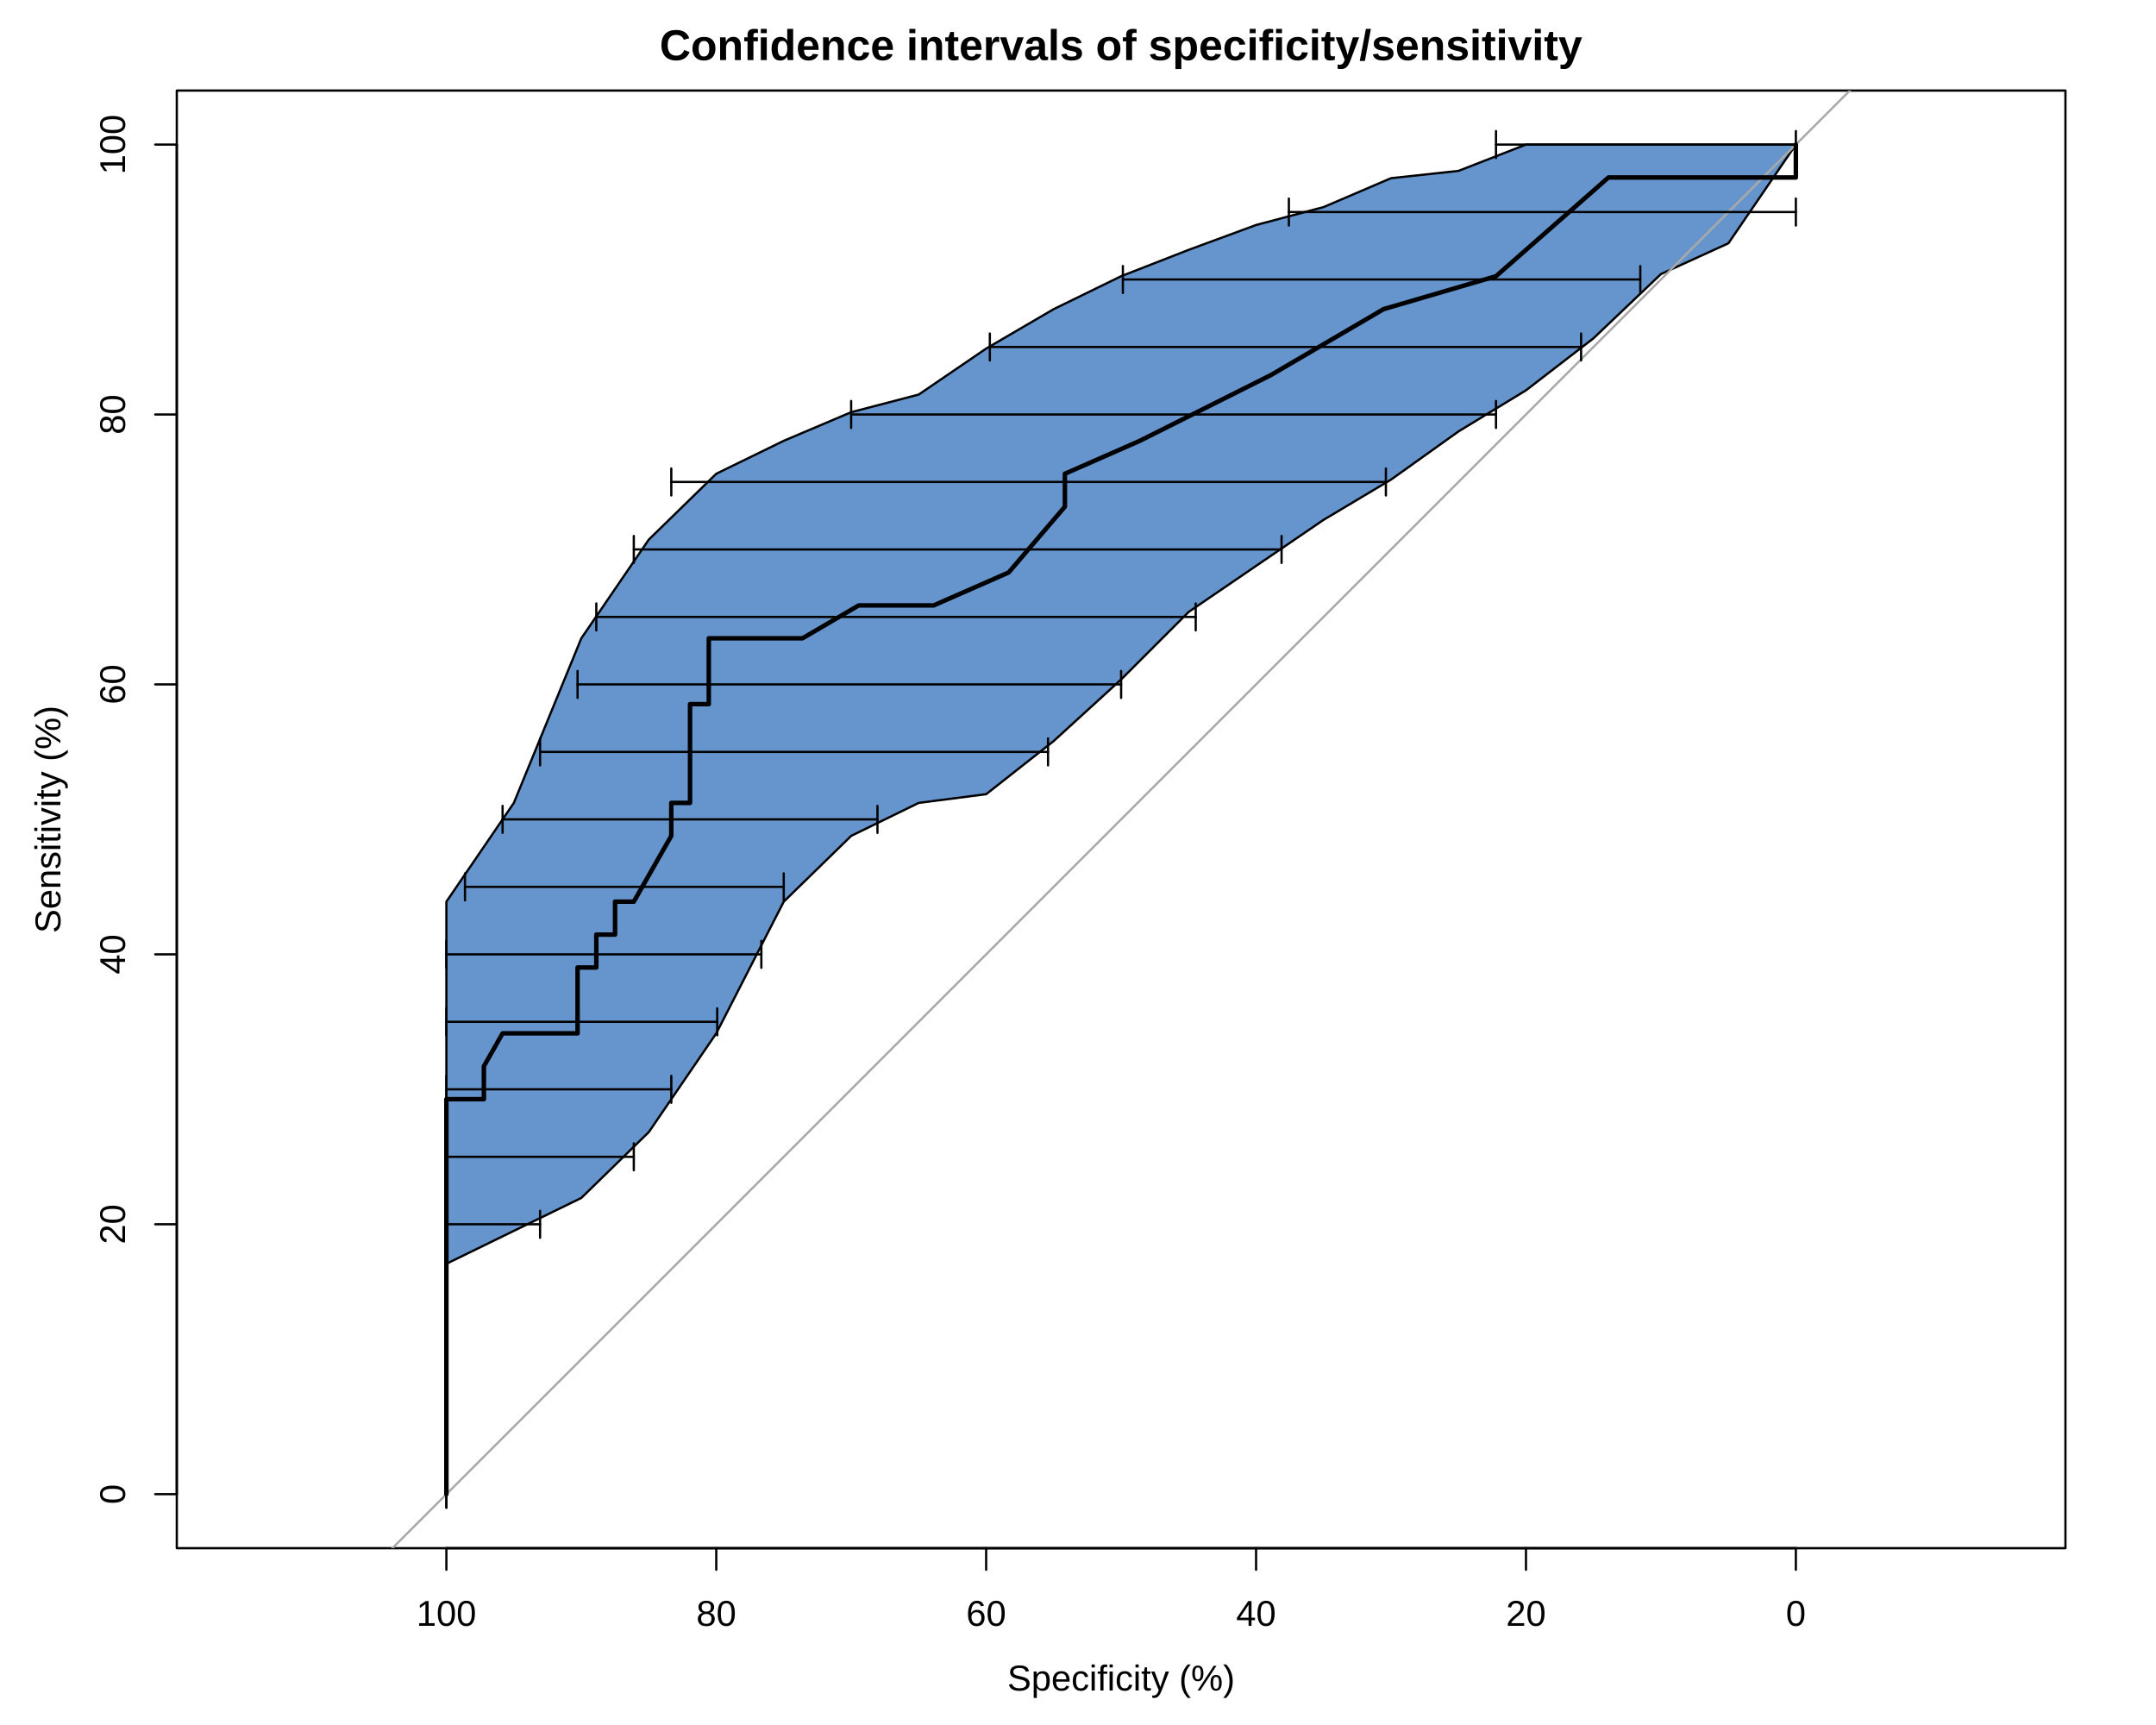
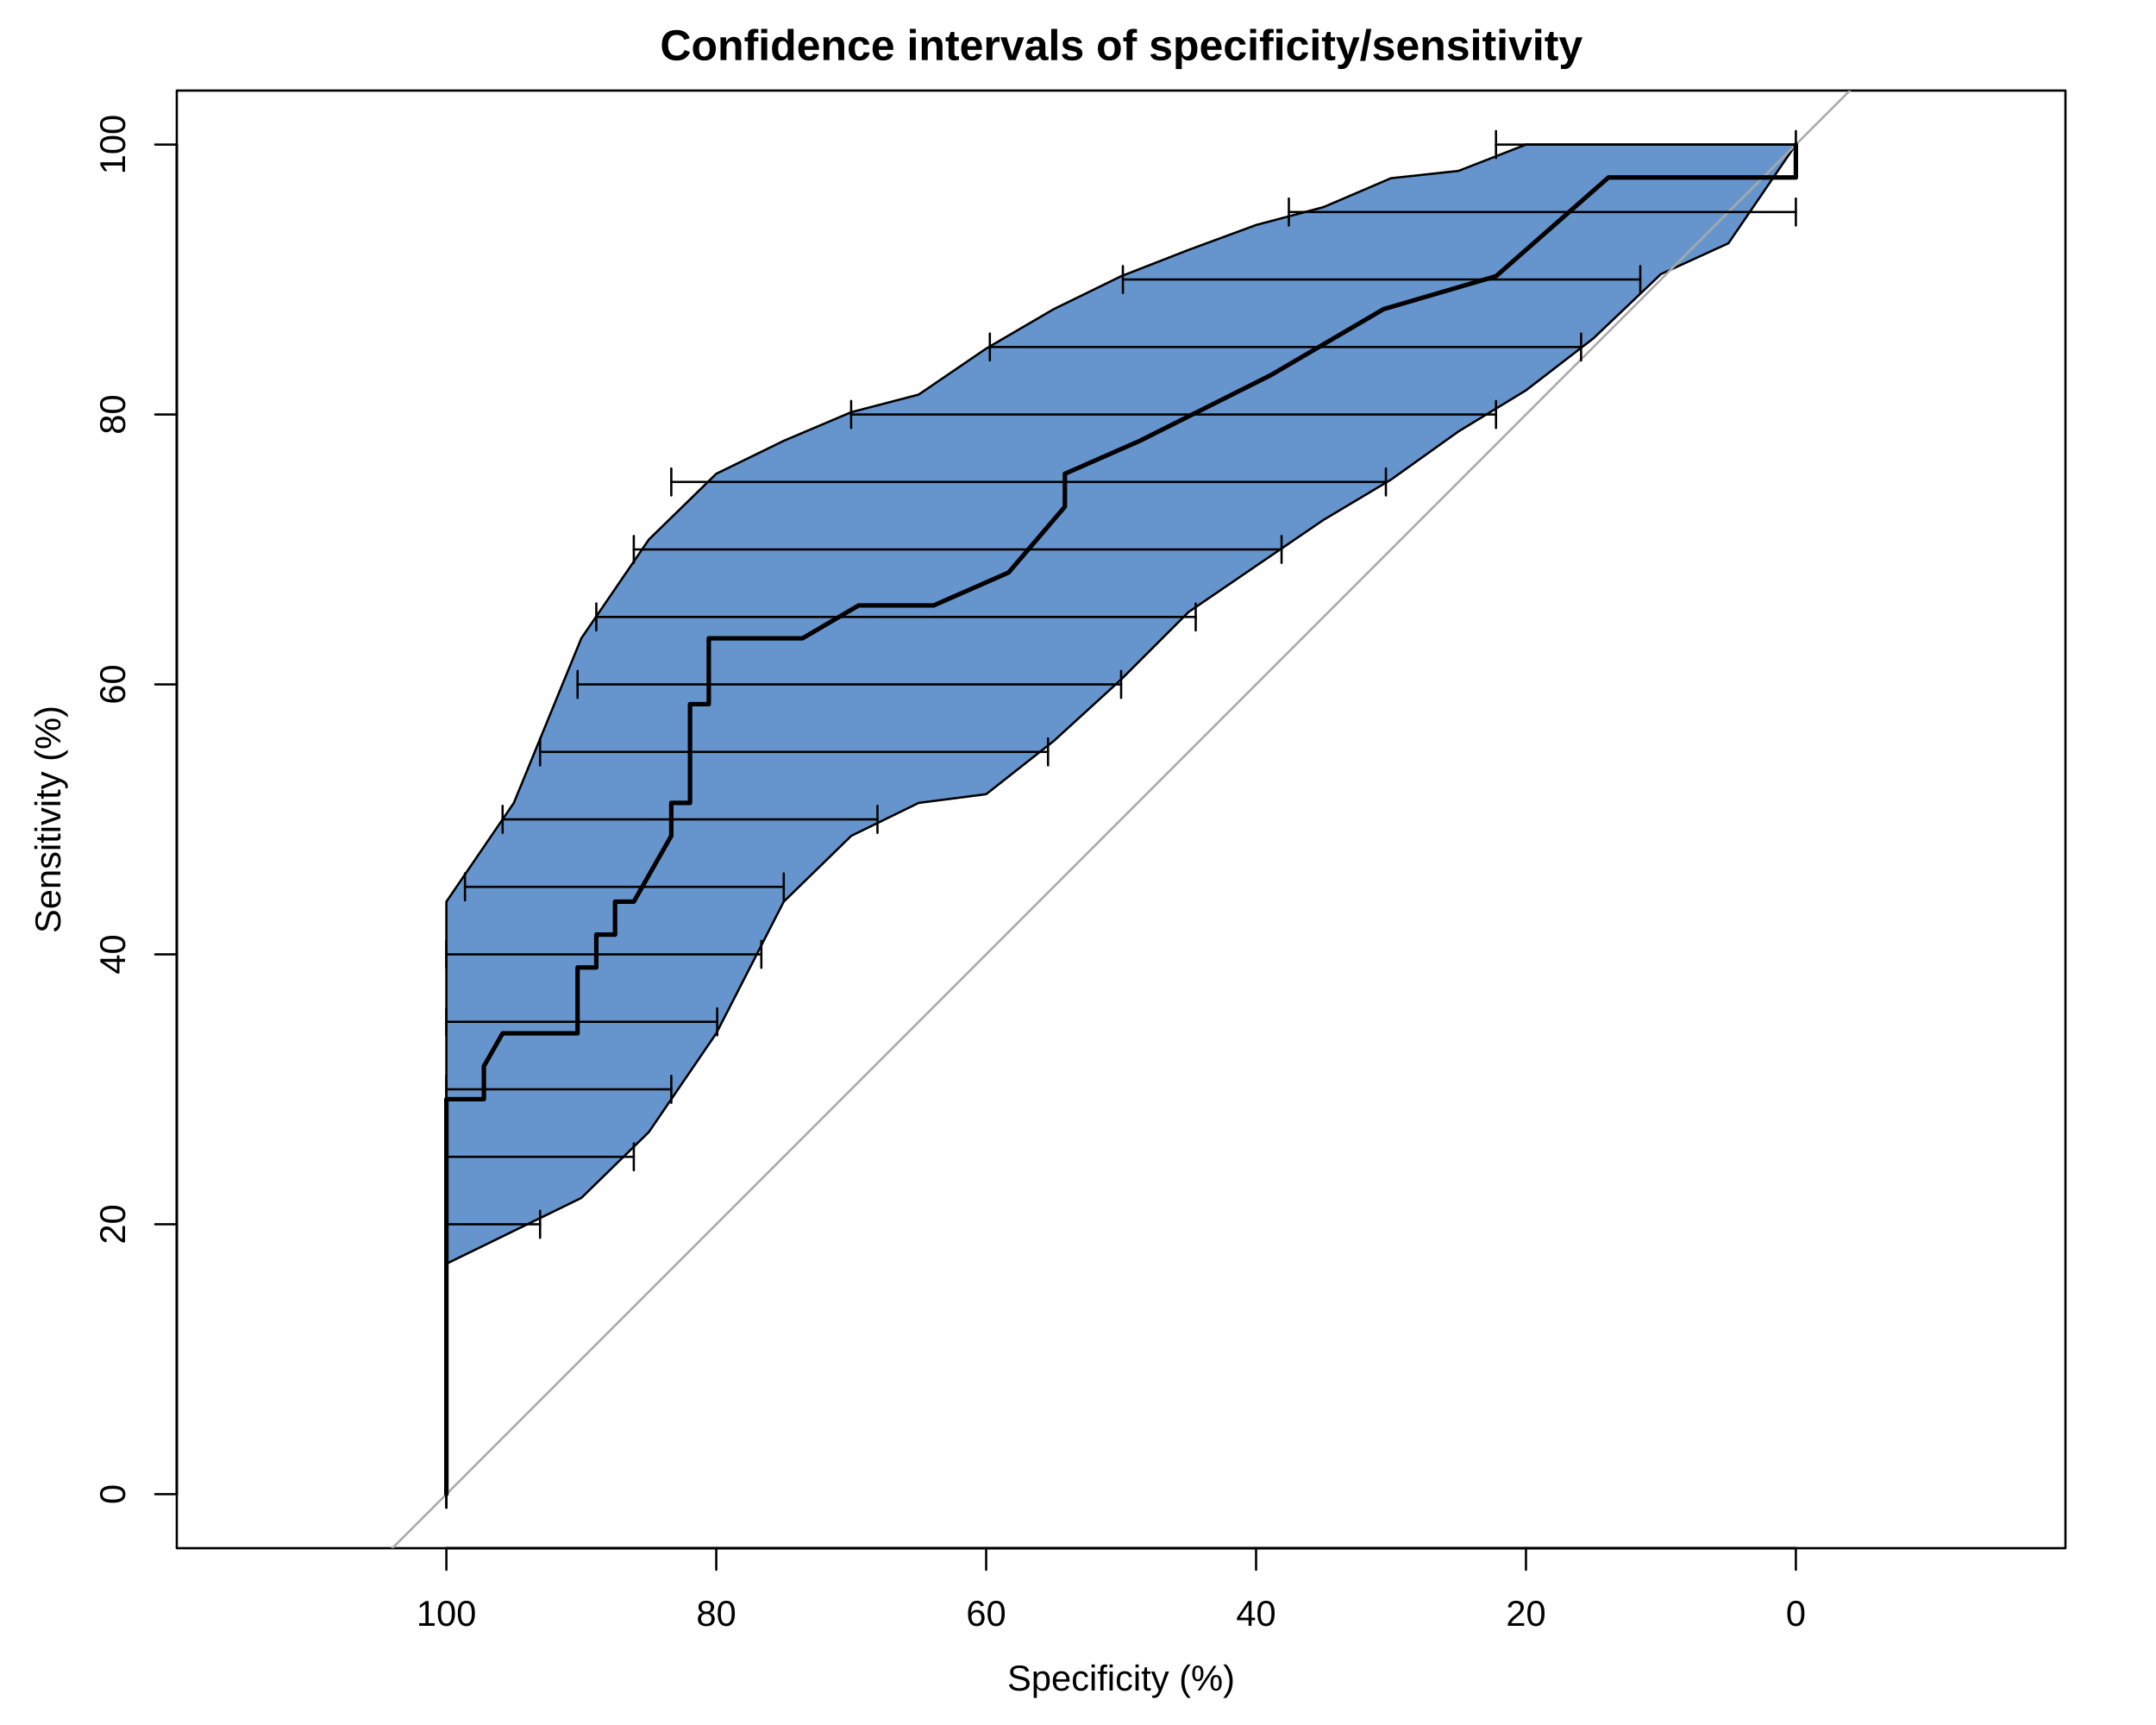
<svg xmlns="http://www.w3.org/2000/svg" viewBox="0 0 720.00 576.00">
  <defs>
    <style type="text/css">
-     line, polyline, path, rect, circle {
+     line, polyline, polygon, path, rect, circle {
      fill: none;
      stroke: #000000;
      stroke-linecap: round;
      stroke-linejoin: round;
      stroke-miterlimit: 10.00;
    }
  </style>
  </defs>
  <rect width="100%" height="100%" style="stroke: none; fill: #FFFFFF;" />
-   <text x="220.29" y="20.07" style="font-size: 14.40px; font-weight: bold; font-family: Liberation Sans;" textLength="308.23px" lengthAdjust="spacingAndGlyphs">Confidence intervals of specificity/sensitivity</text>
-   <text x="336.39" y="564.48" style="font-size: 12.00px; font-family: Liberation Sans;" textLength="76.01px" lengthAdjust="spacingAndGlyphs">Specificity (%)</text>
-   <text transform="translate(20.16,311.61) rotate(-90)" style="font-size: 12.00px; font-family: Liberation Sans;" textLength="76.01px" lengthAdjust="spacingAndGlyphs">Sensitivity (%)</text>
+   <text x="220.43" y="20.07" style="font-size: 14.40px; font-weight: bold; font-family: Liberation Sans;" textLength="307.94px" lengthAdjust="spacingAndGlyphs">Confidence intervals of specificity/sensitivity</text>
+   <text x="336.39" y="564.48" style="font-size: 12.00px; font-family: Liberation Sans;" textLength="76.02px" lengthAdjust="spacingAndGlyphs">Specificity (%)</text>
+   <text transform="translate(20.16,311.61) rotate(-90)" style="font-size: 12.00px; font-family: Liberation Sans;" textLength="76.02px" lengthAdjust="spacingAndGlyphs">Sensitivity (%)</text>
  <polyline points="59.04,516.96 689.76,516.96 689.76,30.24 59.04,30.24 59.04,516.96 " style="stroke-width: 0.75;" />
  <line x1="599.73" y1="516.96" x2="149.07" y2="516.96" style="stroke-width: 0.75;" />
  <line x1="599.73" y1="516.96" x2="599.73" y2="524.16" style="stroke-width: 0.75;" />
  <line x1="509.60" y1="516.96" x2="509.60" y2="524.16" style="stroke-width: 0.75;" />
  <line x1="419.47" y1="516.96" x2="419.47" y2="524.16" style="stroke-width: 0.75;" />
  <line x1="329.33" y1="516.96" x2="329.33" y2="524.16" style="stroke-width: 0.75;" />
  <line x1="239.20" y1="516.96" x2="239.20" y2="524.16" style="stroke-width: 0.75;" />
  <line x1="149.07" y1="516.96" x2="149.07" y2="524.16" style="stroke-width: 0.75;" />
  <text x="139.06" y="542.88" style="font-size: 12.00px; font-family: Liberation Sans;" textLength="20.02px" lengthAdjust="spacingAndGlyphs">100</text>
-   <text x="232.53" y="542.88" style="font-size: 12.00px; font-family: Liberation Sans;" textLength="13.35px" lengthAdjust="spacingAndGlyphs">80</text>
-   <text x="322.66" y="542.88" style="font-size: 12.00px; font-family: Liberation Sans;" textLength="13.35px" lengthAdjust="spacingAndGlyphs">60</text>
-   <text x="412.79" y="542.88" style="font-size: 12.00px; font-family: Liberation Sans;" textLength="13.35px" lengthAdjust="spacingAndGlyphs">40</text>
-   <text x="502.93" y="542.88" style="font-size: 12.00px; font-family: Liberation Sans;" textLength="13.35px" lengthAdjust="spacingAndGlyphs">20</text>
+   <text x="232.53" y="542.88" style="font-size: 12.00px; font-family: Liberation Sans;" textLength="13.34px" lengthAdjust="spacingAndGlyphs">80</text>
+   <text x="322.66" y="542.88" style="font-size: 12.00px; font-family: Liberation Sans;" textLength="13.34px" lengthAdjust="spacingAndGlyphs">60</text>
+   <text x="412.79" y="542.88" style="font-size: 12.00px; font-family: Liberation Sans;" textLength="13.34px" lengthAdjust="spacingAndGlyphs">40</text>
+   <text x="502.93" y="542.88" style="font-size: 12.00px; font-family: Liberation Sans;" textLength="13.34px" lengthAdjust="spacingAndGlyphs">20</text>
  <text x="596.40" y="542.88" style="font-size: 12.00px; font-family: Liberation Sans;" textLength="6.67px" lengthAdjust="spacingAndGlyphs">0</text>
  <line x1="59.04" y1="498.93" x2="59.04" y2="48.27" style="stroke-width: 0.75;" />
  <line x1="59.04" y1="498.93" x2="51.84" y2="498.93" style="stroke-width: 0.75;" />
  <line x1="59.04" y1="408.80" x2="51.84" y2="408.80" style="stroke-width: 0.75;" />
  <line x1="59.04" y1="318.67" x2="51.84" y2="318.67" style="stroke-width: 0.75;" />
  <line x1="59.04" y1="228.53" x2="51.84" y2="228.53" style="stroke-width: 0.75;" />
  <line x1="59.04" y1="138.40" x2="51.84" y2="138.40" style="stroke-width: 0.75;" />
  <line x1="59.04" y1="48.27" x2="51.84" y2="48.27" style="stroke-width: 0.75;" />
  <text transform="translate(41.76,502.27) rotate(-90)" style="font-size: 12.00px; font-family: Liberation Sans;" textLength="6.67px" lengthAdjust="spacingAndGlyphs">0</text>
-   <text transform="translate(41.76,415.47) rotate(-90)" style="font-size: 12.00px; font-family: Liberation Sans;" textLength="13.35px" lengthAdjust="spacingAndGlyphs">20</text>
-   <text transform="translate(41.76,325.34) rotate(-90)" style="font-size: 12.00px; font-family: Liberation Sans;" textLength="13.35px" lengthAdjust="spacingAndGlyphs">40</text>
-   <text transform="translate(41.76,235.21) rotate(-90)" style="font-size: 12.00px; font-family: Liberation Sans;" textLength="13.35px" lengthAdjust="spacingAndGlyphs">60</text>
-   <text transform="translate(41.76,145.07) rotate(-90)" style="font-size: 12.00px; font-family: Liberation Sans;" textLength="13.35px" lengthAdjust="spacingAndGlyphs">80</text>
-   <text transform="translate(41.76,58.28) rotate(-90)" style="font-size: 12.00px; font-family: Liberation Sans;" textLength="20.02px" lengthAdjust="spacingAndGlyphs">100</text>
+   <text transform="translate(41.76,415.47) rotate(-90)" style="font-size: 12.00px; font-family: Liberation Sans;" textLength="13.34px" lengthAdjust="spacingAndGlyphs">20</text>
+   <text transform="translate(41.76,325.34) rotate(-90)" style="font-size: 12.00px; font-family: Liberation Sans;" textLength="13.34px" lengthAdjust="spacingAndGlyphs">40</text>
+   <text transform="translate(41.76,235.21) rotate(-90)" style="font-size: 12.00px; font-family: Liberation Sans;" textLength="13.34px" lengthAdjust="spacingAndGlyphs">60</text>
+   <text transform="translate(41.76,145.07) rotate(-90)" style="font-size: 12.00px; font-family: Liberation Sans;" textLength="13.34px" lengthAdjust="spacingAndGlyphs">80</text>
+   <text transform="translate(41.76,58.27) rotate(-90)" style="font-size: 12.00px; font-family: Liberation Sans;" textLength="20.02px" lengthAdjust="spacingAndGlyphs">100</text>
  <defs>
    <clipPath id="cpNTkuMDR8Njg5Ljc2fDUxNi45NnwzMC4yNA==">
      <rect x="59.04" y="30.24" width="630.72" height="486.72" />
    </clipPath>
  </defs>
-   <polyline points="599.73,48.27 599.73,48.27 577.20,81.24 554.67,91.52 532.13,112.97 509.60,130.34 487.07,144.06 464.53,160.15 442.00,173.59 419.47,188.96 396.93,204.35 374.40,226.88 351.87,247.45 329.33,265.19 306.80,268.10 284.27,279.10 261.73,301.08 239.20,345.05 216.67,378.02 194.13,400.01 171.60,411.00 149.07,421.99 149.07,498.93 149.07,301.08 171.60,268.10 194.13,213.14 216.67,180.17 239.20,158.19 261.73,147.19 284.27,137.63 306.80,131.75 329.33,116.39 351.87,103.23 374.40,92.23 396.93,83.44 419.47,75.13 442.00,69.15 464.53,59.50 487.07,57.06 509.60,48.27 532.13,48.27 554.67,48.27 577.20,48.27 599.73,48.27 599.73,48.27 " style="stroke-width: 0.75; fill: #1C61B6; fill-opacity: 0.67;" clip-path="url(#cpNTkuMDR8Njg5Ljc2fDUxNi45NnwzMC4yNA==)" />
+   <polygon points="599.73,48.27 599.73,48.27 577.20,81.24 554.67,91.52 532.13,112.97 509.60,130.34 487.07,144.06 464.53,160.15 442.00,173.59 419.47,188.96 396.93,204.35 374.40,226.88 351.87,247.45 329.33,265.19 306.80,268.10 284.27,279.10 261.73,301.08 239.20,345.05 216.67,378.02 194.13,400.01 171.60,411.00 149.07,421.99 149.07,498.93 149.07,301.08 171.60,268.10 194.13,213.14 216.67,180.17 239.20,158.19 261.73,147.19 284.27,137.63 306.80,131.75 329.33,116.39 351.87,103.23 374.40,92.23 396.93,83.44 419.47,75.13 442.00,69.15 464.53,59.50 487.07,57.06 509.60,48.27 532.13,48.27 554.67,48.27 577.20,48.27 599.73,48.27 599.73,48.27 " style="stroke-width: 0.75; fill: #1C61B6; fill-opacity: 0.67;" clip-path="url(#cpNTkuMDR8Njg5Ljc2fDUxNi45NnwzMC4yNA==)" />
  <line x1="72.00" y1="576.00" x2="648.00" y2="0.00" style="stroke-width: 0.75; stroke: #A9A9A9;" clip-path="url(#cpNTkuMDR8Njg5Ljc2fDUxNi45NnwzMC4yNA==)" />
  <polyline points="599.73,48.27 599.73,59.26 568.44,59.26 549.66,59.26 537.14,59.26 499.59,92.23 462.03,103.23 424.47,125.21 380.66,147.19 355.62,158.19 355.62,169.18 336.84,191.16 311.81,202.15 286.77,202.15 267.99,213.14 255.47,213.14 249.21,213.14 236.70,213.14 236.70,224.14 236.70,235.13 230.44,235.13 230.44,246.12 230.44,257.11 230.44,268.10 224.18,268.10 224.18,279.10 217.92,290.09 211.66,301.08 205.40,301.08 205.40,312.07 199.14,312.07 199.14,323.06 192.88,323.06 192.88,345.05 186.62,345.05 180.36,345.05 167.84,345.05 161.59,356.04 161.59,367.03 149.07,367.03 149.07,378.02 149.07,389.01 149.07,400.01 149.07,411.00 149.07,432.98 149.07,443.97 149.07,454.97 149.07,465.96 149.07,476.95 149.07,487.94 149.07,498.93 " style="stroke-width: 1.50;" clip-path="url(#cpNTkuMDR8Njg5Ljc2fDUxNi45NnwzMC4yNA==)" />
  <line x1="149.07" y1="498.93" x2="149.07" y2="498.93" style="stroke-width: 0.75;" clip-path="url(#cpNTkuMDR8Njg5Ljc2fDUxNi45NnwzMC4yNA==)" />
  <line x1="149.07" y1="503.44" x2="149.07" y2="494.43" style="stroke-width: 0.75;" clip-path="url(#cpNTkuMDR8Njg5Ljc2fDUxNi45NnwzMC4yNA==)" />
  <line x1="149.07" y1="503.44" x2="149.07" y2="494.43" style="stroke-width: 0.75;" clip-path="url(#cpNTkuMDR8Njg5Ljc2fDUxNi45NnwzMC4yNA==)" />
  <line x1="149.07" y1="476.40" x2="149.07" y2="476.40" style="stroke-width: 0.75;" clip-path="url(#cpNTkuMDR8Njg5Ljc2fDUxNi45NnwzMC4yNA==)" />
  <line x1="149.07" y1="480.91" x2="149.07" y2="471.89" style="stroke-width: 0.75;" clip-path="url(#cpNTkuMDR8Njg5Ljc2fDUxNi45NnwzMC4yNA==)" />
  <line x1="149.07" y1="480.91" x2="149.07" y2="471.89" style="stroke-width: 0.75;" clip-path="url(#cpNTkuMDR8Njg5Ljc2fDUxNi45NnwzMC4yNA==)" />
  <line x1="149.07" y1="453.87" x2="149.07" y2="453.87" style="stroke-width: 0.75;" clip-path="url(#cpNTkuMDR8Njg5Ljc2fDUxNi45NnwzMC4yNA==)" />
  <line x1="149.07" y1="458.37" x2="149.07" y2="449.36" style="stroke-width: 0.75;" clip-path="url(#cpNTkuMDR8Njg5Ljc2fDUxNi45NnwzMC4yNA==)" />
  <line x1="149.07" y1="458.37" x2="149.07" y2="449.36" style="stroke-width: 0.75;" clip-path="url(#cpNTkuMDR8Njg5Ljc2fDUxNi45NnwzMC4yNA==)" />
  <line x1="149.07" y1="431.33" x2="149.07" y2="431.33" style="stroke-width: 0.75;" clip-path="url(#cpNTkuMDR8Njg5Ljc2fDUxNi45NnwzMC4yNA==)" />
  <line x1="149.07" y1="435.84" x2="149.07" y2="426.83" style="stroke-width: 0.75;" clip-path="url(#cpNTkuMDR8Njg5Ljc2fDUxNi45NnwzMC4yNA==)" />
  <line x1="149.07" y1="435.84" x2="149.07" y2="426.83" style="stroke-width: 0.75;" clip-path="url(#cpNTkuMDR8Njg5Ljc2fDUxNi45NnwzMC4yNA==)" />
  <line x1="180.36" y1="408.80" x2="149.07" y2="408.80" style="stroke-width: 0.75;" clip-path="url(#cpNTkuMDR8Njg5Ljc2fDUxNi45NnwzMC4yNA==)" />
  <line x1="180.36" y1="413.31" x2="180.36" y2="404.29" style="stroke-width: 0.75;" clip-path="url(#cpNTkuMDR8Njg5Ljc2fDUxNi45NnwzMC4yNA==)" />
  <line x1="149.07" y1="413.31" x2="149.07" y2="404.29" style="stroke-width: 0.75;" clip-path="url(#cpNTkuMDR8Njg5Ljc2fDUxNi45NnwzMC4yNA==)" />
  <line x1="211.66" y1="386.27" x2="149.07" y2="386.27" style="stroke-width: 0.75;" clip-path="url(#cpNTkuMDR8Njg5Ljc2fDUxNi45NnwzMC4yNA==)" />
  <line x1="211.66" y1="390.77" x2="211.66" y2="381.76" style="stroke-width: 0.75;" clip-path="url(#cpNTkuMDR8Njg5Ljc2fDUxNi45NnwzMC4yNA==)" />
  <line x1="149.07" y1="390.77" x2="149.07" y2="381.76" style="stroke-width: 0.75;" clip-path="url(#cpNTkuMDR8Njg5Ljc2fDUxNi45NnwzMC4yNA==)" />
  <line x1="224.18" y1="363.73" x2="149.07" y2="363.73" style="stroke-width: 0.75;" clip-path="url(#cpNTkuMDR8Njg5Ljc2fDUxNi45NnwzMC4yNA==)" />
  <line x1="224.18" y1="368.24" x2="224.18" y2="359.23" style="stroke-width: 0.75;" clip-path="url(#cpNTkuMDR8Njg5Ljc2fDUxNi45NnwzMC4yNA==)" />
  <line x1="149.07" y1="368.24" x2="149.07" y2="359.23" style="stroke-width: 0.75;" clip-path="url(#cpNTkuMDR8Njg5Ljc2fDUxNi45NnwzMC4yNA==)" />
  <line x1="239.51" y1="341.20" x2="149.07" y2="341.20" style="stroke-width: 0.75;" clip-path="url(#cpNTkuMDR8Njg5Ljc2fDUxNi45NnwzMC4yNA==)" />
  <line x1="239.51" y1="345.71" x2="239.51" y2="336.69" style="stroke-width: 0.75;" clip-path="url(#cpNTkuMDR8Njg5Ljc2fDUxNi45NnwzMC4yNA==)" />
  <line x1="149.07" y1="345.71" x2="149.07" y2="336.69" style="stroke-width: 0.75;" clip-path="url(#cpNTkuMDR8Njg5Ljc2fDUxNi45NnwzMC4yNA==)" />
  <line x1="254.25" y1="318.67" x2="149.07" y2="318.67" style="stroke-width: 0.75;" clip-path="url(#cpNTkuMDR8Njg5Ljc2fDUxNi45NnwzMC4yNA==)" />
  <line x1="254.25" y1="323.17" x2="254.25" y2="314.16" style="stroke-width: 0.75;" clip-path="url(#cpNTkuMDR8Njg5Ljc2fDUxNi45NnwzMC4yNA==)" />
  <line x1="149.07" y1="323.17" x2="149.07" y2="314.16" style="stroke-width: 0.75;" clip-path="url(#cpNTkuMDR8Njg5Ljc2fDUxNi45NnwzMC4yNA==)" />
  <line x1="261.73" y1="296.13" x2="155.28" y2="296.13" style="stroke-width: 0.75;" clip-path="url(#cpNTkuMDR8Njg5Ljc2fDUxNi45NnwzMC4yNA==)" />
  <line x1="261.73" y1="300.64" x2="261.73" y2="291.63" style="stroke-width: 0.75;" clip-path="url(#cpNTkuMDR8Njg5Ljc2fDUxNi45NnwzMC4yNA==)" />
  <line x1="155.28" y1="300.64" x2="155.28" y2="291.63" style="stroke-width: 0.75;" clip-path="url(#cpNTkuMDR8Njg5Ljc2fDUxNi45NnwzMC4yNA==)" />
  <line x1="293.03" y1="273.60" x2="167.84" y2="273.60" style="stroke-width: 0.75;" clip-path="url(#cpNTkuMDR8Njg5Ljc2fDUxNi45NnwzMC4yNA==)" />
  <line x1="293.03" y1="278.11" x2="293.03" y2="269.09" style="stroke-width: 0.75;" clip-path="url(#cpNTkuMDR8Njg5Ljc2fDUxNi45NnwzMC4yNA==)" />
  <line x1="167.84" y1="278.11" x2="167.84" y2="269.09" style="stroke-width: 0.75;" clip-path="url(#cpNTkuMDR8Njg5Ljc2fDUxNi45NnwzMC4yNA==)" />
  <line x1="349.99" y1="251.07" x2="180.36" y2="251.07" style="stroke-width: 0.75;" clip-path="url(#cpNTkuMDR8Njg5Ljc2fDUxNi45NnwzMC4yNA==)" />
  <line x1="349.99" y1="255.57" x2="349.99" y2="246.56" style="stroke-width: 0.75;" clip-path="url(#cpNTkuMDR8Njg5Ljc2fDUxNi45NnwzMC4yNA==)" />
  <line x1="180.36" y1="255.57" x2="180.36" y2="246.56" style="stroke-width: 0.75;" clip-path="url(#cpNTkuMDR8Njg5Ljc2fDUxNi45NnwzMC4yNA==)" />
  <line x1="374.40" y1="228.53" x2="192.88" y2="228.53" style="stroke-width: 0.75;" clip-path="url(#cpNTkuMDR8Njg5Ljc2fDUxNi45NnwzMC4yNA==)" />
  <line x1="374.40" y1="233.04" x2="374.40" y2="224.03" style="stroke-width: 0.75;" clip-path="url(#cpNTkuMDR8Njg5Ljc2fDUxNi45NnwzMC4yNA==)" />
  <line x1="192.88" y1="233.04" x2="192.88" y2="224.03" style="stroke-width: 0.75;" clip-path="url(#cpNTkuMDR8Njg5Ljc2fDUxNi45NnwzMC4yNA==)" />
  <line x1="399.31" y1="206.00" x2="199.14" y2="206.00" style="stroke-width: 0.75;" clip-path="url(#cpNTkuMDR8Njg5Ljc2fDUxNi45NnwzMC4yNA==)" />
  <line x1="399.31" y1="210.51" x2="399.31" y2="201.49" style="stroke-width: 0.75;" clip-path="url(#cpNTkuMDR8Njg5Ljc2fDUxNi45NnwzMC4yNA==)" />
  <line x1="199.14" y1="210.51" x2="199.14" y2="201.49" style="stroke-width: 0.75;" clip-path="url(#cpNTkuMDR8Njg5Ljc2fDUxNi45NnwzMC4yNA==)" />
  <line x1="427.98" y1="183.47" x2="211.66" y2="183.47" style="stroke-width: 0.75;" clip-path="url(#cpNTkuMDR8Njg5Ljc2fDUxNi45NnwzMC4yNA==)" />
  <line x1="427.98" y1="187.97" x2="427.98" y2="178.96" style="stroke-width: 0.75;" clip-path="url(#cpNTkuMDR8Njg5Ljc2fDUxNi45NnwzMC4yNA==)" />
  <line x1="211.66" y1="187.97" x2="211.66" y2="178.96" style="stroke-width: 0.75;" clip-path="url(#cpNTkuMDR8Njg5Ljc2fDUxNi45NnwzMC4yNA==)" />
  <line x1="462.82" y1="160.93" x2="224.18" y2="160.93" style="stroke-width: 0.75;" clip-path="url(#cpNTkuMDR8Njg5Ljc2fDUxNi45NnwzMC4yNA==)" />
  <line x1="462.82" y1="165.44" x2="462.82" y2="156.43" style="stroke-width: 0.75;" clip-path="url(#cpNTkuMDR8Njg5Ljc2fDUxNi45NnwzMC4yNA==)" />
  <line x1="224.18" y1="165.44" x2="224.18" y2="156.43" style="stroke-width: 0.75;" clip-path="url(#cpNTkuMDR8Njg5Ljc2fDUxNi45NnwzMC4yNA==)" />
  <line x1="499.59" y1="138.40" x2="284.24" y2="138.40" style="stroke-width: 0.75;" clip-path="url(#cpNTkuMDR8Njg5Ljc2fDUxNi45NnwzMC4yNA==)" />
  <line x1="499.59" y1="142.91" x2="499.59" y2="133.89" style="stroke-width: 0.75;" clip-path="url(#cpNTkuMDR8Njg5Ljc2fDUxNi45NnwzMC4yNA==)" />
  <line x1="284.24" y1="142.91" x2="284.24" y2="133.89" style="stroke-width: 0.75;" clip-path="url(#cpNTkuMDR8Njg5Ljc2fDUxNi45NnwzMC4yNA==)" />
  <line x1="528.01" y1="115.87" x2="330.56" y2="115.87" style="stroke-width: 0.75;" clip-path="url(#cpNTkuMDR8Njg5Ljc2fDUxNi45NnwzMC4yNA==)" />
  <line x1="528.01" y1="120.37" x2="528.01" y2="111.36" style="stroke-width: 0.75;" clip-path="url(#cpNTkuMDR8Njg5Ljc2fDUxNi45NnwzMC4yNA==)" />
  <line x1="330.56" y1="120.37" x2="330.56" y2="111.36" style="stroke-width: 0.75;" clip-path="url(#cpNTkuMDR8Njg5Ljc2fDUxNi45NnwzMC4yNA==)" />
  <line x1="547.78" y1="93.33" x2="374.99" y2="93.33" style="stroke-width: 0.75;" clip-path="url(#cpNTkuMDR8Njg5Ljc2fDUxNi45NnwzMC4yNA==)" />
  <line x1="547.78" y1="97.84" x2="547.78" y2="88.83" style="stroke-width: 0.75;" clip-path="url(#cpNTkuMDR8Njg5Ljc2fDUxNi45NnwzMC4yNA==)" />
  <line x1="374.99" y1="97.84" x2="374.99" y2="88.83" style="stroke-width: 0.75;" clip-path="url(#cpNTkuMDR8Njg5Ljc2fDUxNi45NnwzMC4yNA==)" />
  <line x1="599.73" y1="70.80" x2="430.42" y2="70.80" style="stroke-width: 0.75;" clip-path="url(#cpNTkuMDR8Njg5Ljc2fDUxNi45NnwzMC4yNA==)" />
  <line x1="599.73" y1="75.31" x2="599.73" y2="66.29" style="stroke-width: 0.75;" clip-path="url(#cpNTkuMDR8Njg5Ljc2fDUxNi45NnwzMC4yNA==)" />
  <line x1="430.42" y1="75.31" x2="430.42" y2="66.29" style="stroke-width: 0.75;" clip-path="url(#cpNTkuMDR8Njg5Ljc2fDUxNi45NnwzMC4yNA==)" />
  <line x1="599.73" y1="48.27" x2="499.59" y2="48.27" style="stroke-width: 0.75;" clip-path="url(#cpNTkuMDR8Njg5Ljc2fDUxNi45NnwzMC4yNA==)" />
  <line x1="599.73" y1="52.77" x2="599.73" y2="43.76" style="stroke-width: 0.75;" clip-path="url(#cpNTkuMDR8Njg5Ljc2fDUxNi45NnwzMC4yNA==)" />
  <line x1="499.59" y1="52.77" x2="499.59" y2="43.76" style="stroke-width: 0.75;" clip-path="url(#cpNTkuMDR8Njg5Ljc2fDUxNi45NnwzMC4yNA==)" />
</svg>
